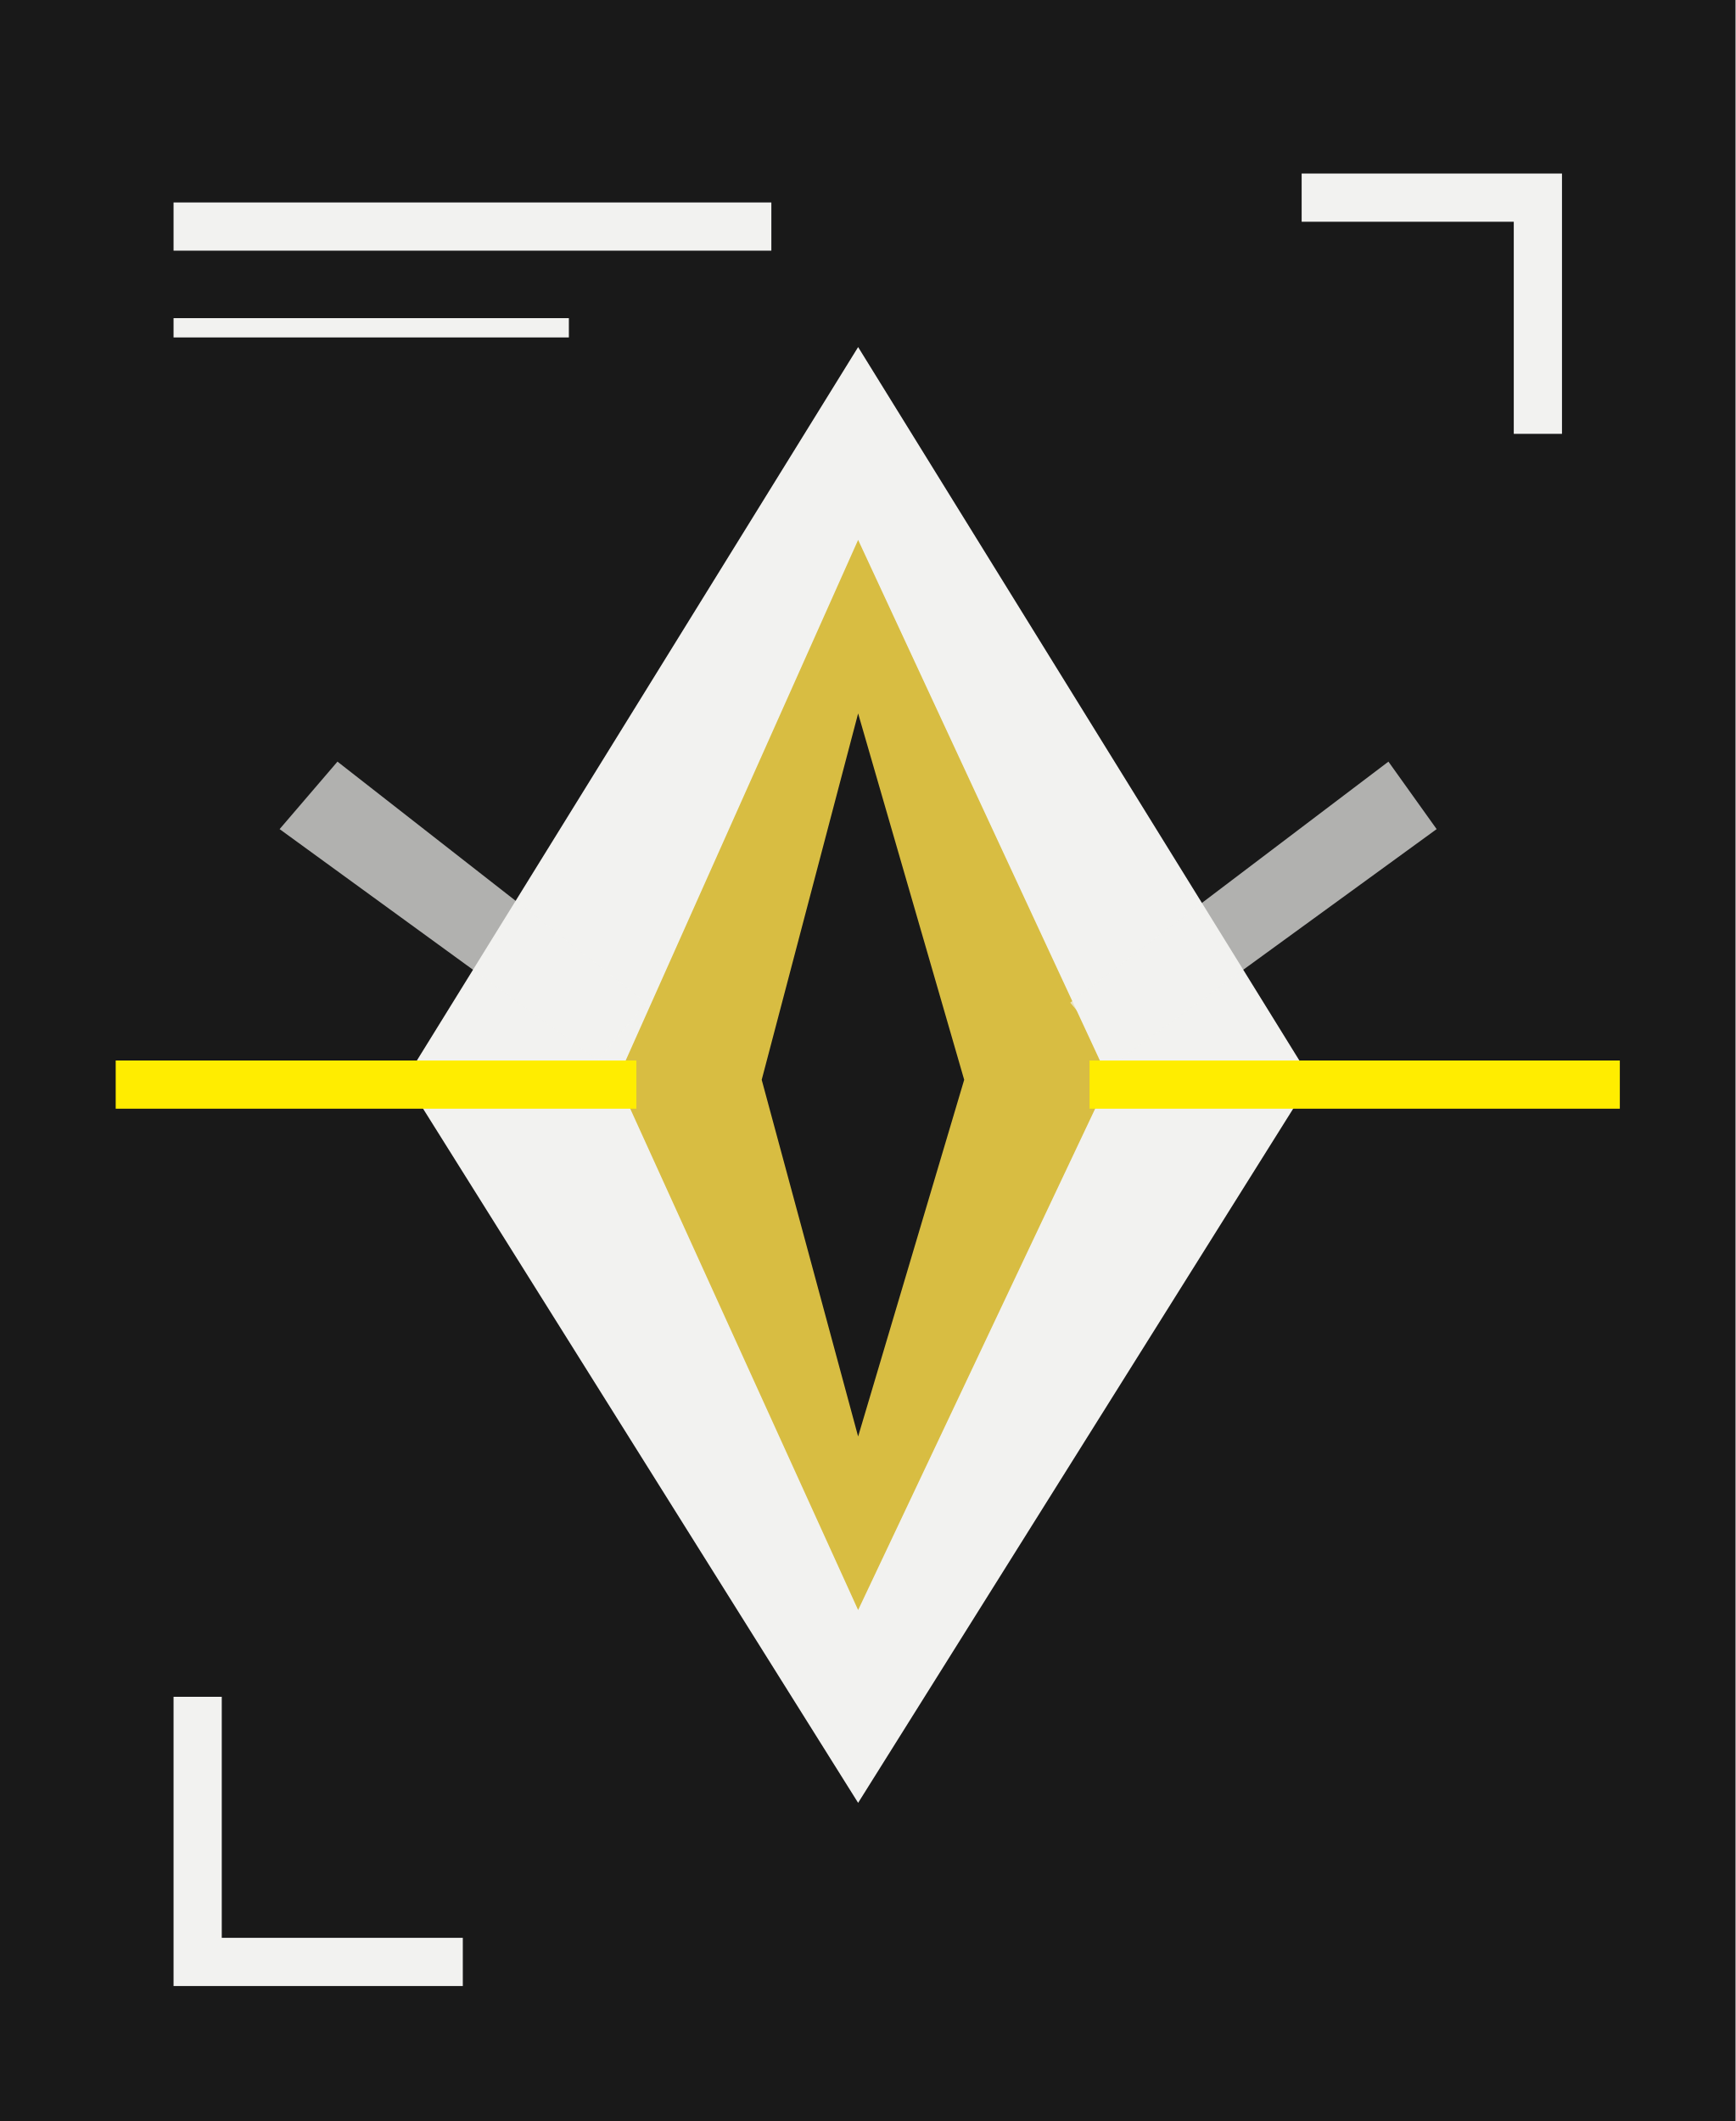
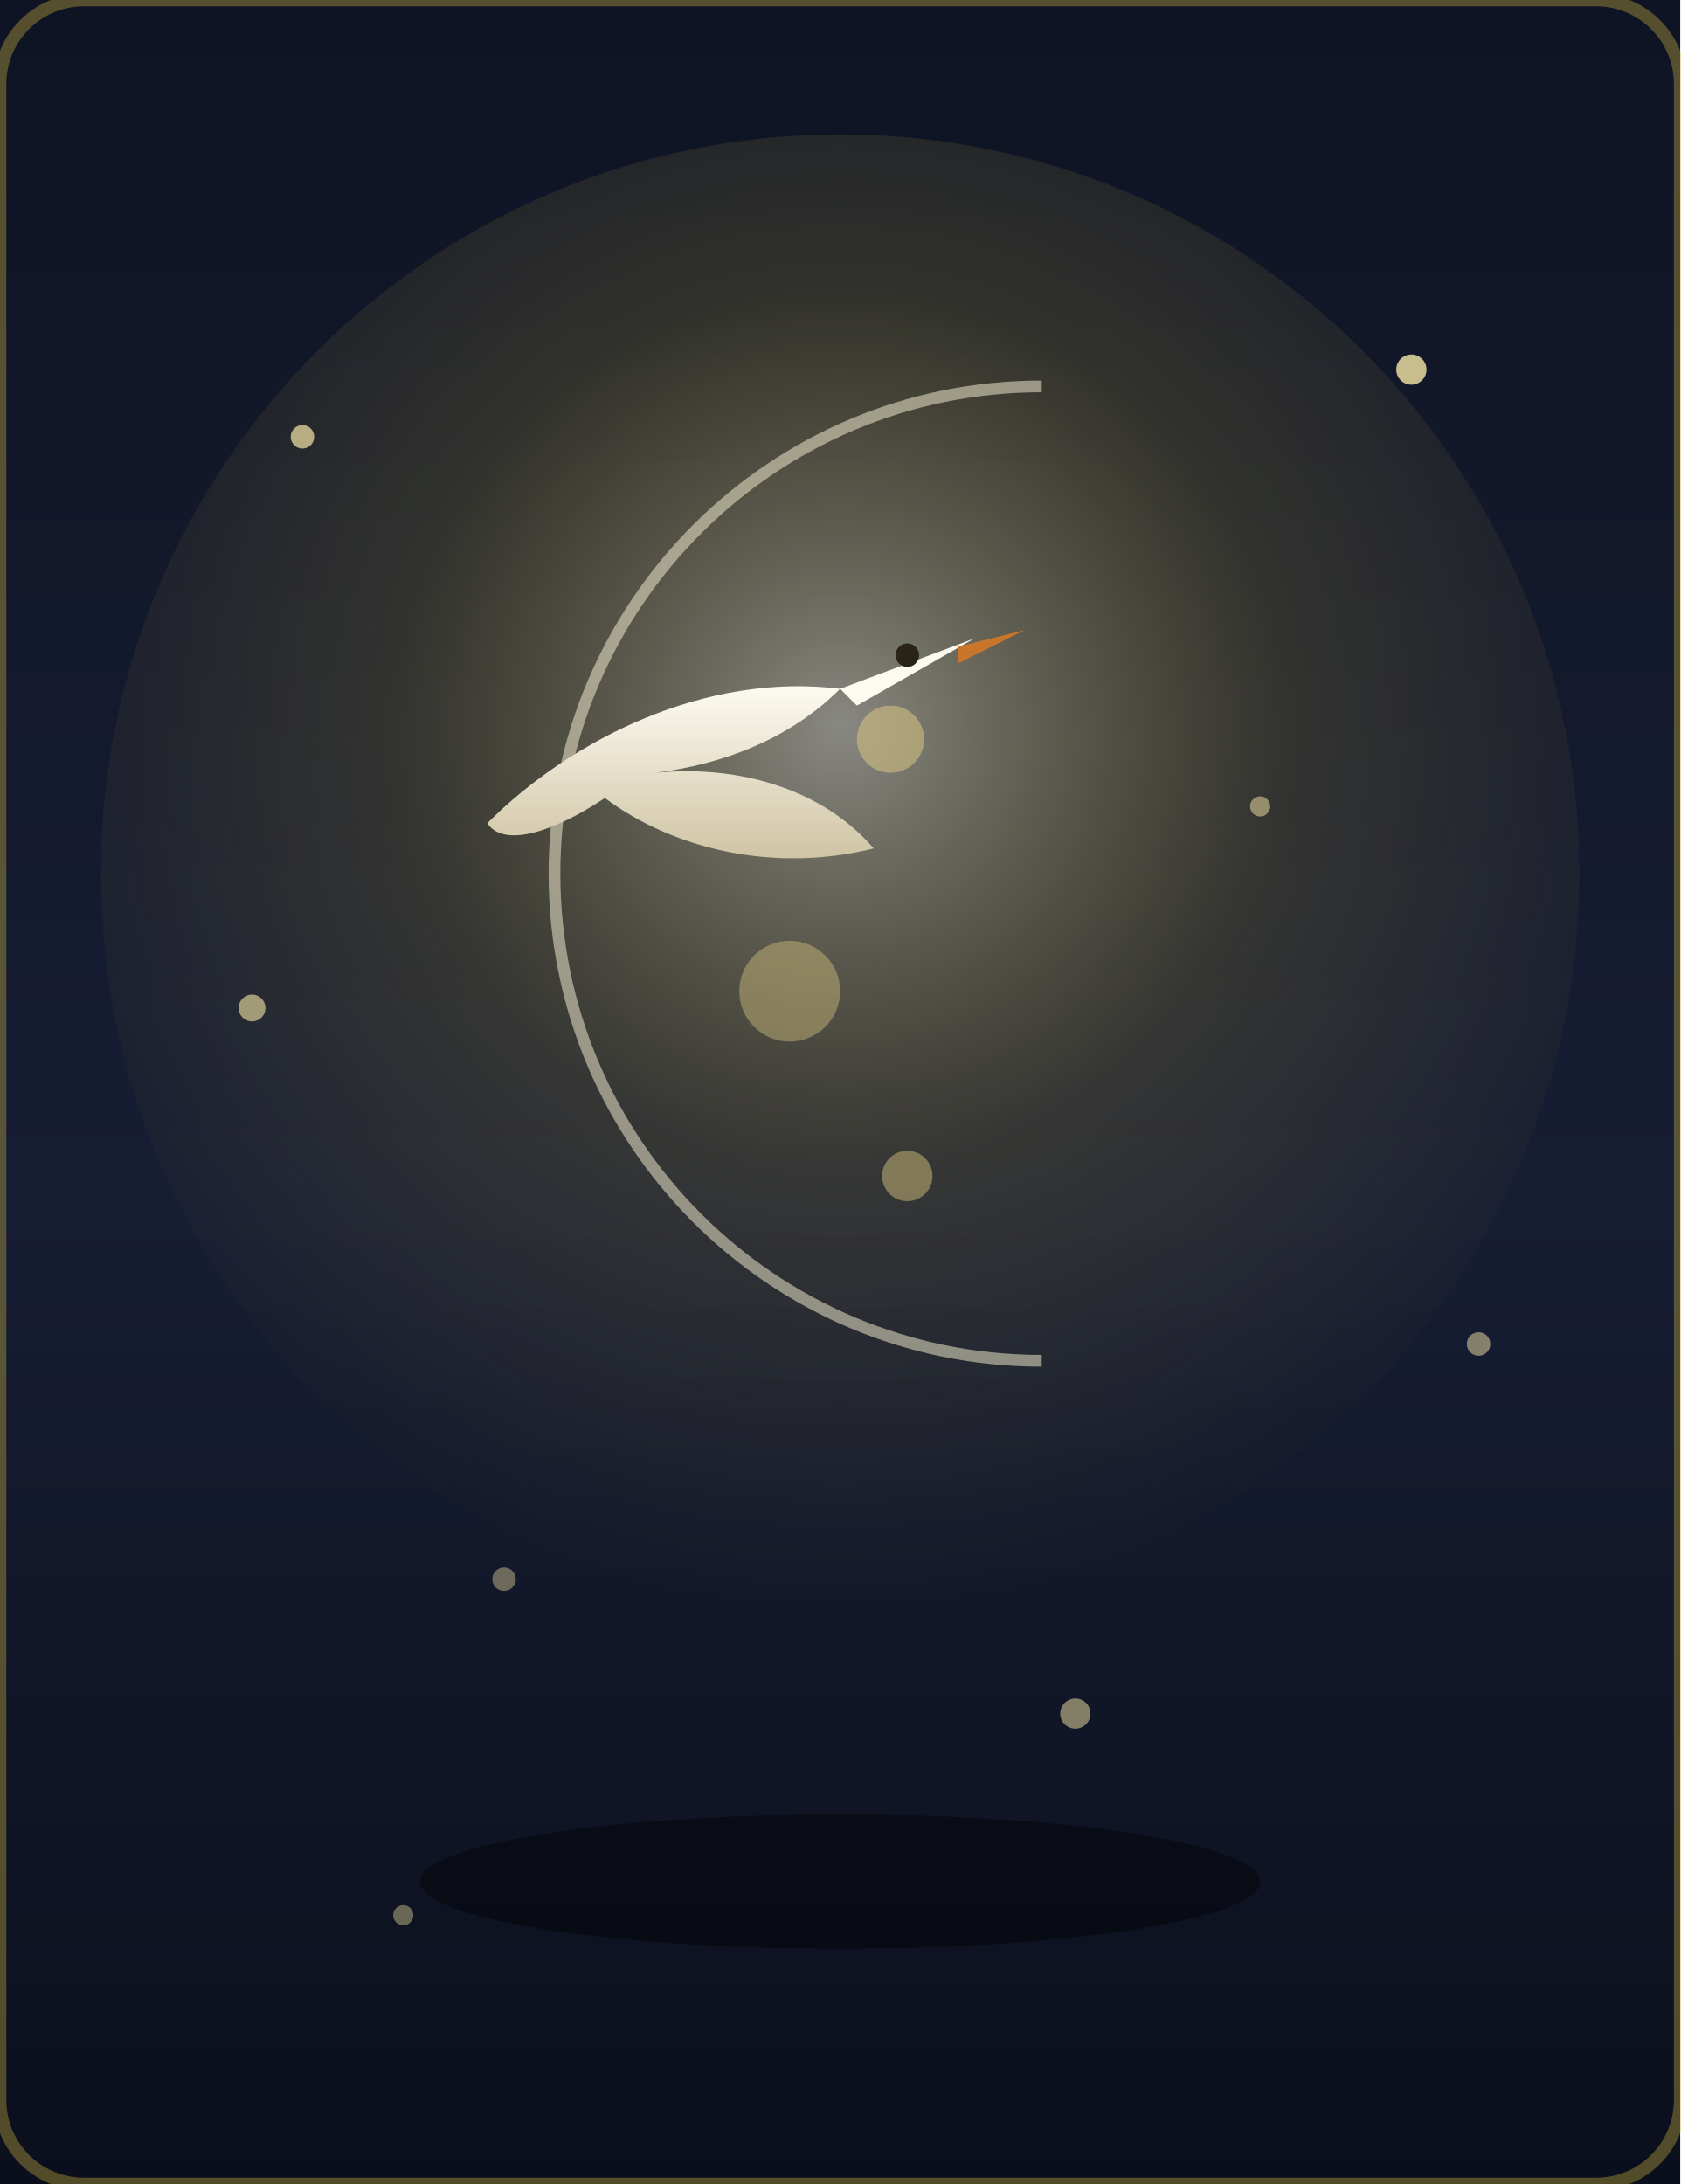
- <svg xmlns="http://www.w3.org/2000/svg" viewBox="0 0 180 220" role="img" aria-labelledby="title desc">
-   <rect width="180" height="220" fill="#191919" />
-   <path d="m89 36 47 76-47 75-47-75z" fill="#f2f2f0" />
-   <path d="m89 56 26 56-26 55-25-55z" fill="#d8bd42" />
-   <path d="m89 74 11 38-11 37-10-37z" fill="#191919" />
-   <path d="M12 110h54v5H12zm101 0h55v5h-55z" fill="#ffed00" />
-   <path d="m35 79 32 25-5 6-33-24zm109 0-33 25 5 6 33-24z" fill="#f2f2f0" opacity=".7" />
-   <path d="M18 21h62v5H18zm0 12h41v2H18zM135 18h27v27h-5V23h-22zM18 176h5v25h25v5H18z" fill="#f2f2f0" />
+ <svg xmlns="http://www.w3.org/2000/svg" viewBox="0 0 200 260" role="img" aria-labelledby="title desc">
+   <defs>
+     <linearGradient id="l-bg" x1="0" y1="0" x2="0" y2="1">
+       <stop offset="0" stop-color="#0f1424" />
+       <stop offset=".55" stop-color="#171d33" />
+       <stop offset="1" stop-color="#0b0f1c" />
+     </linearGradient>
+     <radialGradient id="l-halo" cx=".5" cy=".4" r=".6">
+       <stop offset="0" stop-color="#fdf6d8" stop-opacity=".5" />
+       <stop offset=".5" stop-color="#d8bd42" stop-opacity=".16" />
+       <stop offset="1" stop-color="#d8bd42" stop-opacity="0" />
+     </radialGradient>
+     <linearGradient id="l-moon" x1="0" y1="0" x2="1" y2="1">
+       <stop offset="0" stop-color="#fffbe8" />
+       <stop offset="1" stop-color="#e8d27a" />
+     </linearGradient>
+     <linearGradient id="l-thread" x1="0" y1="0" x2="1" y2="0">
+       <stop offset="0" stop-color="#d8bd42" stop-opacity="0" />
+       <stop offset=".5" stop-color="#f5e6a6" stop-opacity=".9" />
+       <stop offset="1" stop-color="#d8bd42" stop-opacity="0" />
+     </linearGradient>
+     <linearGradient id="l-crane" x1="0" y1="0" x2="0" y2="1">
+       <stop offset="0" stop-color="#fdfaf0" />
+       <stop offset="1" stop-color="#cfc4a4" />
+     </linearGradient>
+   </defs>
+   <rect width="200" height="260" fill="url(#l-bg)" />
+   <circle cx="100" cy="104" r="88" fill="url(#l-halo)" />
+   <g fill="#f5e6a6">
+     <circle cx="36" cy="52" r="1.4" opacity=".7" />
+     <circle cx="168" cy="44" r="1.8" opacity=".8" />
+     <circle cx="150" cy="96" r="1.2" opacity=".5" />
+     <circle cx="30" cy="120" r="1.6" opacity=".6" />
+     <circle cx="176" cy="160" r="1.4" opacity=".5" />
+     <circle cx="60" cy="188" r="1.4" opacity=".4" />
+     <circle cx="128" cy="204" r="1.8" opacity=".5" />
+     <circle cx="48" cy="228" r="1.2" opacity=".4" />
+   </g>
+   <path d="M124 46a58 58 0 1 0 0 116 46 46 0 1 1 0-116Z" fill="url(#l-moon)" />
+   <path d="M124 46a58 58 0 1 0 0 116 46 46 0 1 1 0-116Z" fill="none" stroke="#fdf6d8" stroke-opacity=".5" stroke-width="1.4" />
+   <circle cx="106" cy="88" r="4" fill="#e0cb82" opacity=".5" />
+   <circle cx="94" cy="118" r="6" fill="#e0cb82" opacity=".4" />
+   <circle cx="108" cy="140" r="3" fill="#e0cb82" opacity=".45" />
+   <g stroke="url(#l-thread)" fill="none">
+     <path d="M18 96h164" stroke-width="1.2" />
+     <path d="M26 124h148" stroke-width="1" opacity=".7" />
+     <path d="M34 152h132" stroke-width="1" opacity=".45" />
+     <path d="M96 40v180" stroke-width="1.2" />
+     <path d="M132 52v156" stroke-width="1" opacity=".5" />
+   </g>
+   <g transform="translate(58 84)">
+     <path d="M0 14C10 4 26-4 42-2c-6 6-14 9-22 10 10-1 20 2 26 9-12 3-24 0-32-6-6 4-12 6-14 3Z" fill="url(#l-crane)" />
+     <path d="M42-2 58-8l-14 8" fill="#fdfaf0" />
+     <circle cx="50" cy="-6" r="1.4" fill="#2a2416" />
+     <path d="M56-7l8-2-8 4Z" fill="#c9762c" />
+   </g>
+   <ellipse cx="100" cy="224" rx="50" ry="8" fill="#000" opacity=".4" />
+   <rect width="200" height="260" fill="none" stroke="#d8bd42" stroke-opacity=".35" stroke-width="1.5" rx="10" />
</svg>
